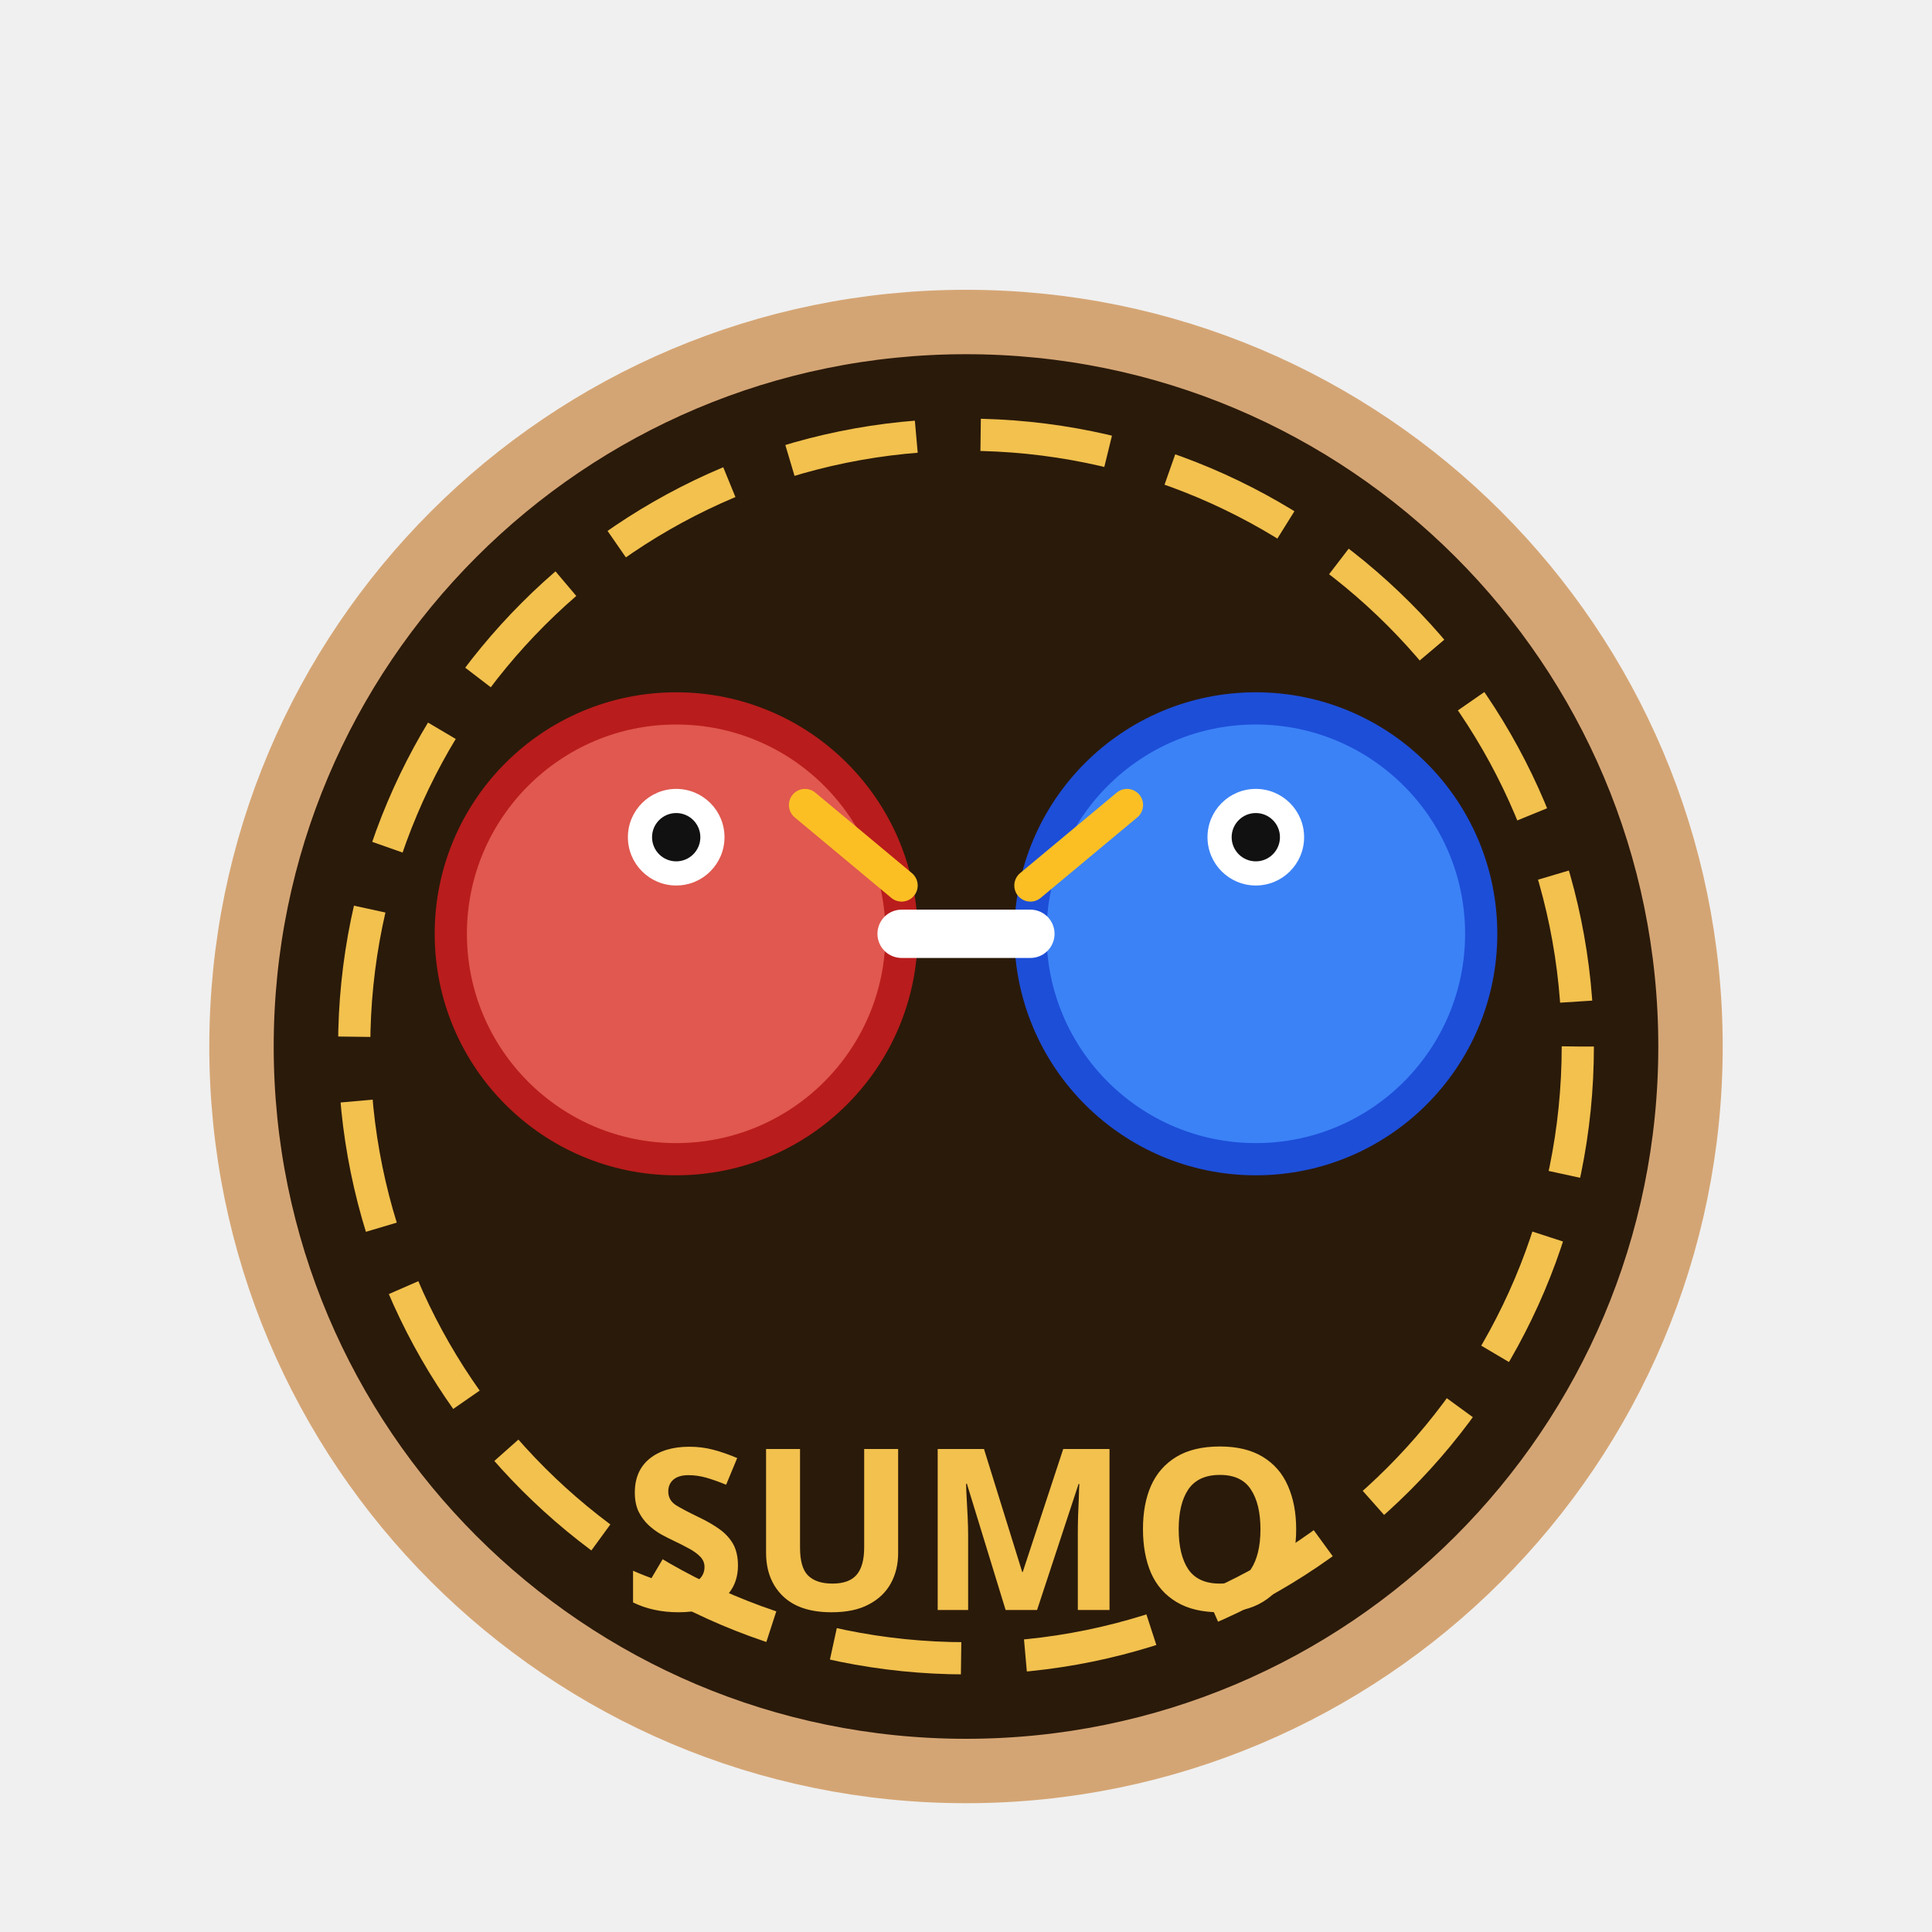
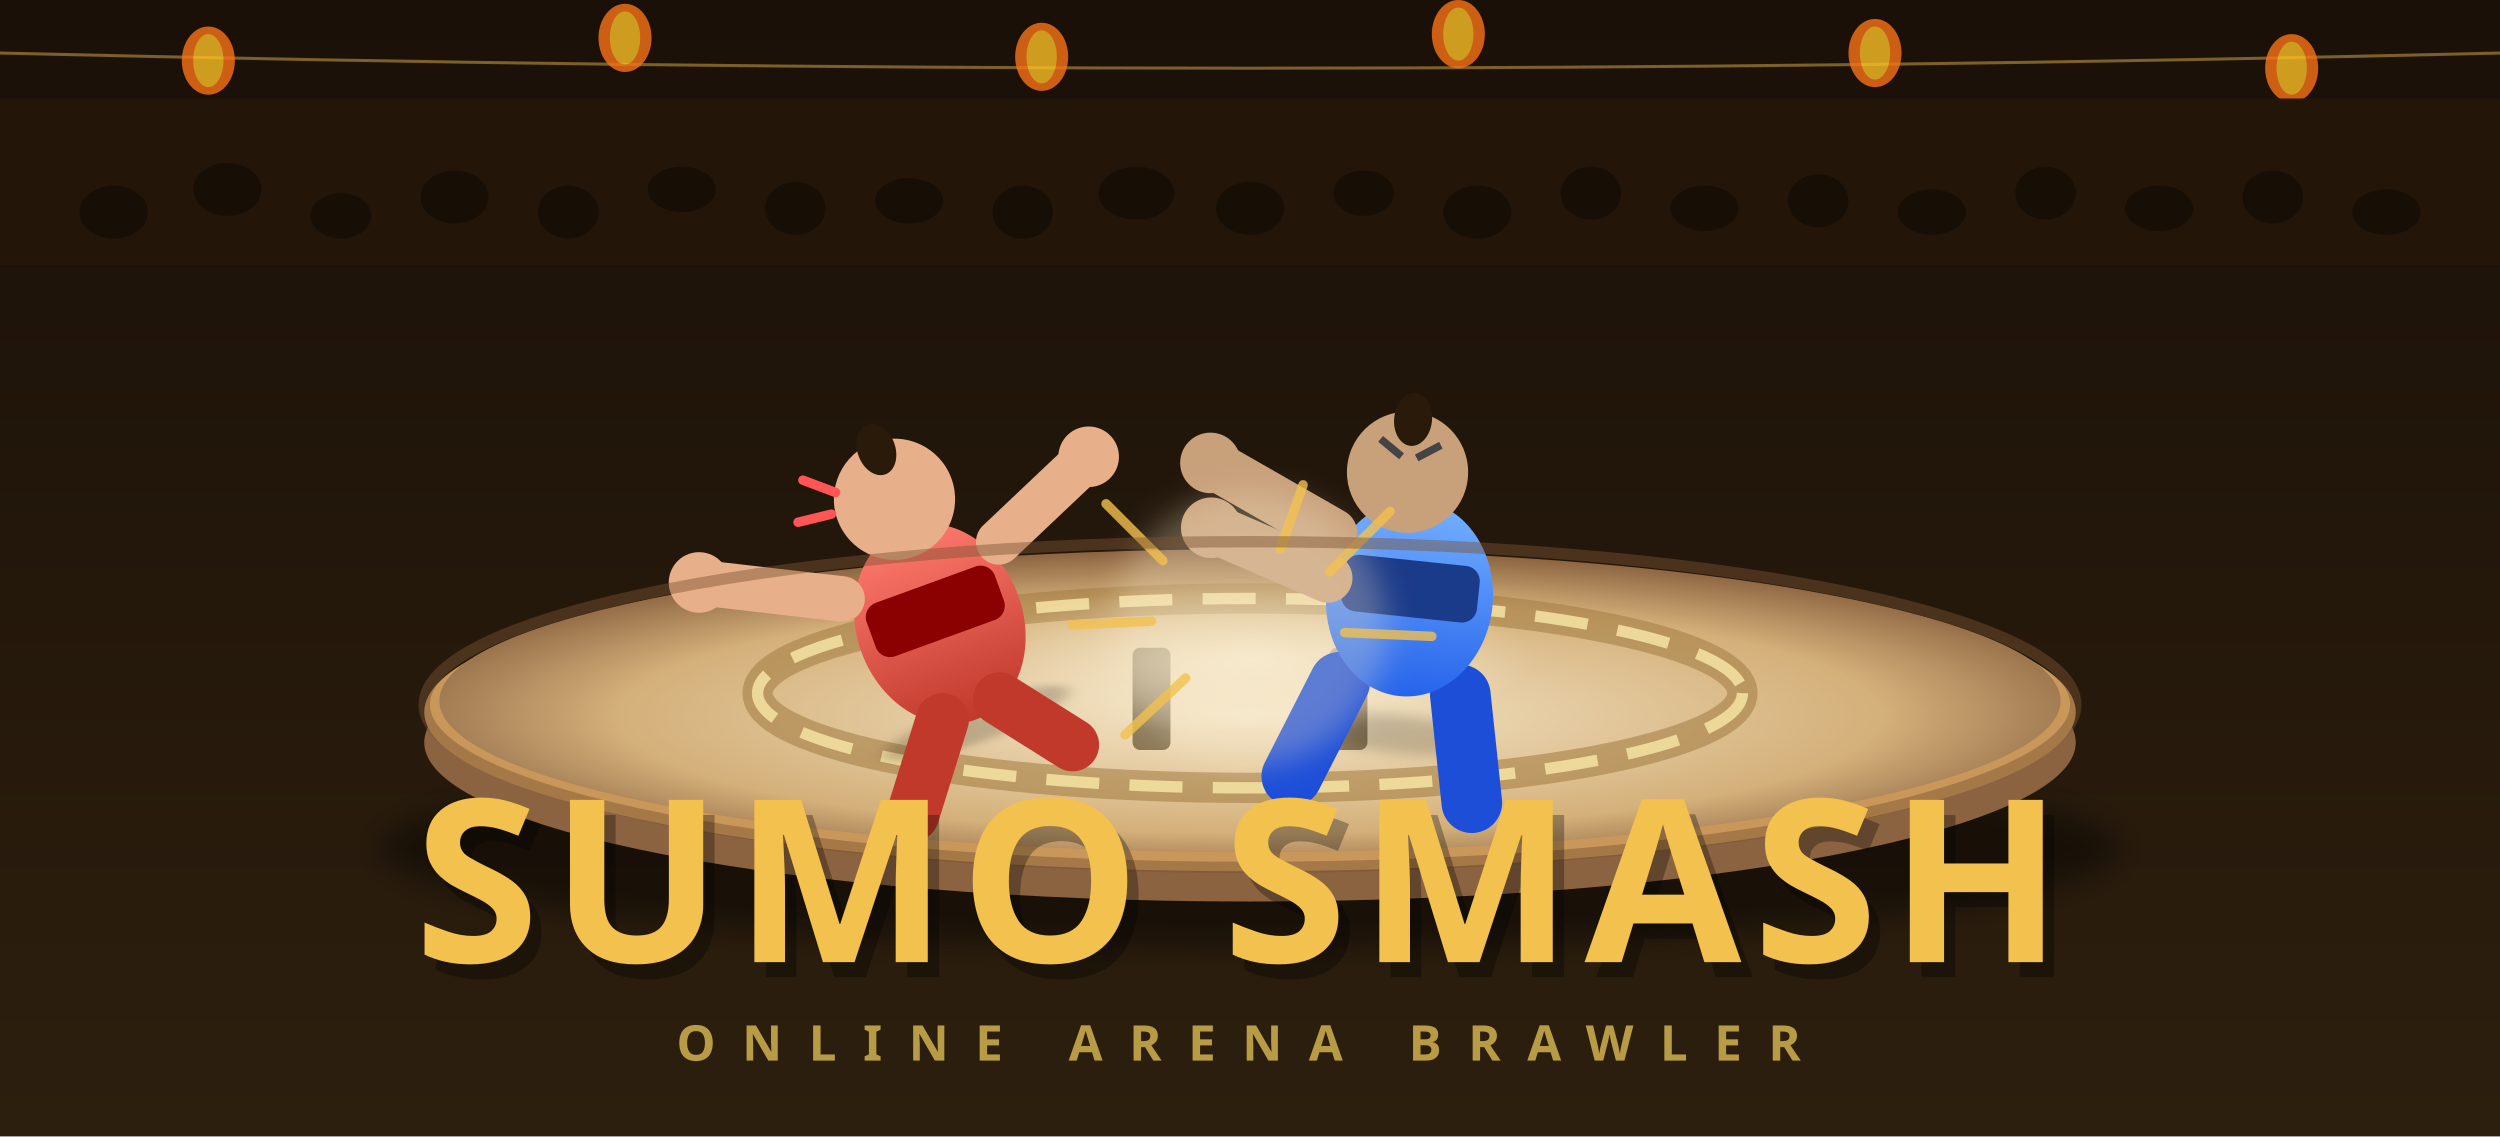
- <svg xmlns="http://www.w3.org/2000/svg" viewBox="0 0 120 120" fill="none">
-   <circle cx="60" cy="65" r="45" fill="#2a1a0a" stroke="#d4a574" stroke-width="4" />
-   <circle cx="60" cy="65" r="38" fill="none" stroke="#f2c14e" stroke-width="2" stroke-dasharray="8 4" />
-   <circle cx="42" cy="58" r="14" fill="#e0584f" stroke="#b91c1c" stroke-width="2" />
-   <circle cx="42" cy="52" r="3" fill="white" />
-   <circle cx="42" cy="52" r="1.5" fill="#111" />
-   <circle cx="78" cy="58" r="14" fill="#3b82f6" stroke="#1d4ed8" stroke-width="2" />
-   <circle cx="78" cy="52" r="3" fill="white" />
-   <circle cx="78" cy="52" r="1.5" fill="#111" />
-   <path d="M56 58 L64 58" stroke="#fff" stroke-width="3" stroke-linecap="round" />
-   <path d="M56 55 L50 50" stroke="#fbbf24" stroke-width="2" stroke-linecap="round" />
-   <path d="M64 55 L70 50" stroke="#fbbf24" stroke-width="2" stroke-linecap="round" />
-   <text x="60" y="100" text-anchor="middle" font-family="sans-serif" font-weight="900" font-size="14" fill="#f2c14e">SUMO</text>
+ <svg xmlns="http://www.w3.org/2000/svg" viewBox="0 0 660 300">
+   <defs>
+     <radialGradient id="sa" cx="0.5" cy="0.55" r="0.55">
+       <stop offset="0" stop-color="#f5e6c8" />
+       <stop offset="0.7" stop-color="#d4b07a" />
+       <stop offset="1" stop-color="#8b6340" />
+     </radialGradient>
+     <radialGradient id="sg" cx="0.5" cy="0.5" r="0.5">
+       <stop offset="0" stop-color="#fff8e1" stop-opacity="0.7" />
+       <stop offset="1" stop-color="#fff8e1" stop-opacity="0" />
+     </radialGradient>
+     <linearGradient id="sbg" x1="0" y1="0" x2="0" y2="1">
+       <stop offset="0" stop-color="#1a1008" />
+       <stop offset="1" stop-color="#2d1f0e" />
+     </linearGradient>
+     <linearGradient id="sr" x1="0" y1="0" x2="0" y2="1">
+       <stop offset="0" stop-color="#ff7a6e" />
+       <stop offset="1" stop-color="#c0392b" />
+     </linearGradient>
+     <linearGradient id="sb2" x1="0" y1="0" x2="0" y2="1">
+       <stop offset="0" stop-color="#74b0ff" />
+       <stop offset="1" stop-color="#2563eb" />
+     </linearGradient>
+     <filter id="sfb">
+       <feGaussianBlur stdDeviation="4" />
+     </filter>
+     <filter id="sfs">
+       <feGaussianBlur stdDeviation="1.5" />
+     </filter>
+   </defs>
+   <rect width="660" height="300" fill="url(#sbg)" />
+   <path d="M0 14 Q330 22 660 14" fill="none" stroke="#f2c14e" stroke-width="0.8" opacity="0.45" />
+   <g fill="#f97316" opacity="0.8">
+     <ellipse cx="55" cy="16" rx="7" ry="9" />
+     <ellipse cx="55" cy="16" rx="4" ry="7" fill="#fbbf24" />
+     <ellipse cx="165" cy="10" rx="7" ry="9" />
+     <ellipse cx="165" cy="10" rx="4" ry="7" fill="#fbbf24" />
+     <ellipse cx="275" cy="15" rx="7" ry="9" />
+     <ellipse cx="275" cy="15" rx="4" ry="7" fill="#fbbf24" />
+     <ellipse cx="385" cy="9" rx="7" ry="9" />
+     <ellipse cx="385" cy="9" rx="4" ry="7" fill="#fbbf24" />
+     <ellipse cx="495" cy="14" rx="7" ry="9" />
+     <ellipse cx="495" cy="14" rx="4" ry="7" fill="#fbbf24" />
+     <ellipse cx="605" cy="18" rx="7" ry="9" />
+     <ellipse cx="605" cy="18" rx="4" ry="7" fill="#fbbf24" />
+   </g>
+   <rect x="0" y="26" width="660" height="44" fill="#231508" />
+   <g fill="#170f06">
+     <ellipse cx="30" cy="56" rx="9" ry="7" />
+     <ellipse cx="60" cy="50" rx="9" ry="7" />
+     <ellipse cx="90" cy="57" rx="8" ry="6" />
+     <ellipse cx="120" cy="52" rx="9" ry="7" />
+     <ellipse cx="150" cy="56" rx="8" ry="7" />
+     <ellipse cx="180" cy="50" rx="9" ry="6" />
+     <ellipse cx="210" cy="55" rx="8" ry="7" />
+     <ellipse cx="240" cy="53" rx="9" ry="6" />
+     <ellipse cx="270" cy="56" rx="8" ry="7" />
+     <ellipse cx="300" cy="51" rx="10" ry="7" />
+     <ellipse cx="330" cy="55" rx="9" ry="7" />
+     <ellipse cx="360" cy="51" rx="8" ry="6" />
+     <ellipse cx="390" cy="56" rx="9" ry="7" />
+     <ellipse cx="420" cy="51" rx="8" ry="7" />
+     <ellipse cx="450" cy="55" rx="9" ry="6" />
+     <ellipse cx="480" cy="53" rx="8" ry="7" />
+     <ellipse cx="510" cy="56" rx="9" ry="6" />
+     <ellipse cx="540" cy="51" rx="8" ry="7" />
+     <ellipse cx="570" cy="55" rx="9" ry="6" />
+     <ellipse cx="600" cy="52" rx="8" ry="7" />
+     <ellipse cx="630" cy="56" rx="9" ry="6" />
+   </g>
+   <ellipse cx="330" cy="224" rx="230" ry="26" fill="#000" opacity="0.4" filter="url(#sfb)" />
+   <ellipse cx="330" cy="196" rx="218" ry="42" fill="#8b6340" />
+   <ellipse cx="330" cy="188" rx="218" ry="42" fill="#c9975a" />
+   <ellipse cx="330" cy="185" rx="214" ry="40" fill="url(#sa)" />
+   <rect x="299" y="171" width="10" height="27" rx="2" fill="#3d2a0e" opacity="0.55" />
+   <rect x="351" y="171" width="10" height="27" rx="2" fill="#3d2a0e" opacity="0.55" />
+   <ellipse cx="330" cy="183" rx="130" ry="25" fill="none" stroke="#a07a40" stroke-width="8" opacity="0.55" />
+   <ellipse cx="330" cy="183" rx="130" ry="25" fill="none" stroke="#f2e0a0" stroke-width="3" stroke-dasharray="14 8" opacity="0.9" />
+   <ellipse cx="330" cy="174" rx="75" ry="20" fill="url(#sg)" />
+   <g transform="translate(230 150) rotate(-20)">
+     <ellipse cx="12" cy="48" rx="26" ry="5" fill="#000" opacity="0.18" filter="url(#sfs)" />
+     <ellipse cx="12" cy="20" rx="22" ry="27" fill="url(#sr)" />
+     <rect x="-6" y="9" width="36" height="15" rx="4" fill="#8b0000" />
+     <line x1="-10" y1="5" x2="-44" y2="-12" stroke="#e8b08a" stroke-width="12" stroke-linecap="round" />
+     <line x1="34" y1="5" x2="64" y2="-8" stroke="#e8b08a" stroke-width="12" stroke-linecap="round" />
+     <circle cx="-44" cy="-12" r="8" fill="#e8b08a" />
+     <circle cx="64" cy="-8" r="8" fill="#e8b08a" />
+     <circle cx="12" cy="-15" r="16" fill="#e8b08a" />
+     <ellipse cx="12" cy="-29" rx="5" ry="7" fill="#2a1a0a" />
+     <line x1="4" y1="44" x2="-12" y2="65" stroke="#c0392b" stroke-width="14" stroke-linecap="round" />
+     <line x1="20" y1="44" x2="34" y2="62" stroke="#c0392b" stroke-width="14" stroke-linecap="round" />
+     <path d="M-2 -22 L-9 -28 M-5 -17 L-14 -18" stroke="#ff5555" stroke-width="2.5" stroke-linecap="round" />
+   </g>
+   <g transform="translate(374 140) rotate(6)">
+     <ellipse cx="0" cy="54" rx="24" ry="5" fill="#000" opacity="0.18" filter="url(#sfs)" />
+     <line x1="-16" y1="42" x2="-26" y2="68" stroke="#1d4ed8" stroke-width="16" stroke-linecap="round" />
+     <line x1="16" y1="42" x2="22" y2="70" stroke="#1d4ed8" stroke-width="16" stroke-linecap="round" />
+     <ellipse cx="0" cy="18" rx="22" ry="26" fill="url(#sb2)" />
+     <rect x="-18" y="8" width="36" height="15" rx="4" fill="#1a3a8a" />
+     <line x1="-22" y1="3" x2="-56" y2="-12" stroke="#c8a07a" stroke-width="13" stroke-linecap="round" />
+     <line x1="-22" y1="15" x2="-54" y2="5" stroke="#c8a07a" stroke-width="13" stroke-linecap="round" />
+     <circle cx="-56" cy="-12" r="8" fill="#c8a07a" />
+     <circle cx="-54" cy="5" r="8" fill="#c8a07a" />
+     <circle cx="-4" cy="-15" r="16" fill="#c8a07a" />
+     <ellipse cx="-4" cy="-29" rx="5" ry="7" fill="#2a1a0a" />
+     <path d="M-12 -23 L-6 -19 M4 -23 L-2 -19" stroke="#444" stroke-width="2" />
+   </g>
+   <circle cx="330" cy="166" r="36" fill="#f5e6c8" opacity="0.3" filter="url(#sfb)" />
+   <g stroke="#f2c14e" stroke-width="2.5" opacity="0.8" stroke-linecap="round">
+     <line x1="307" y1="148" x2="292" y2="133" />
+     <line x1="304" y1="164" x2="283" y2="165" />
+     <line x1="313" y1="179" x2="297" y2="194" />
+     <line x1="351" y1="151" x2="367" y2="135" />
+     <line x1="355" y1="167" x2="378" y2="168" />
+     <line x1="338" y1="145" x2="344" y2="128" />
+   </g>
+   <ellipse cx="330" cy="186" rx="218" ry="43" fill="none" stroke="#7a5230" stroke-width="3" opacity="0.45" />
+   <g font-family="'Arial Black','Segoe UI Black',Impact,sans-serif" font-weight="900" text-anchor="middle">
+     <text x="330" y="258" font-size="60" letter-spacing="3" fill="#000" opacity="0.3">SUMO SMASH</text>
+     <text x="327" y="254" font-size="60" letter-spacing="3" fill="#f2c14e">SUMO SMASH</text>
+     <text x="327" y="280" font-size="13" letter-spacing="7" fill="#c8a84b" opacity="0.9">ONLINE ARENA BRAWLER</text>
+   </g>
</svg>
